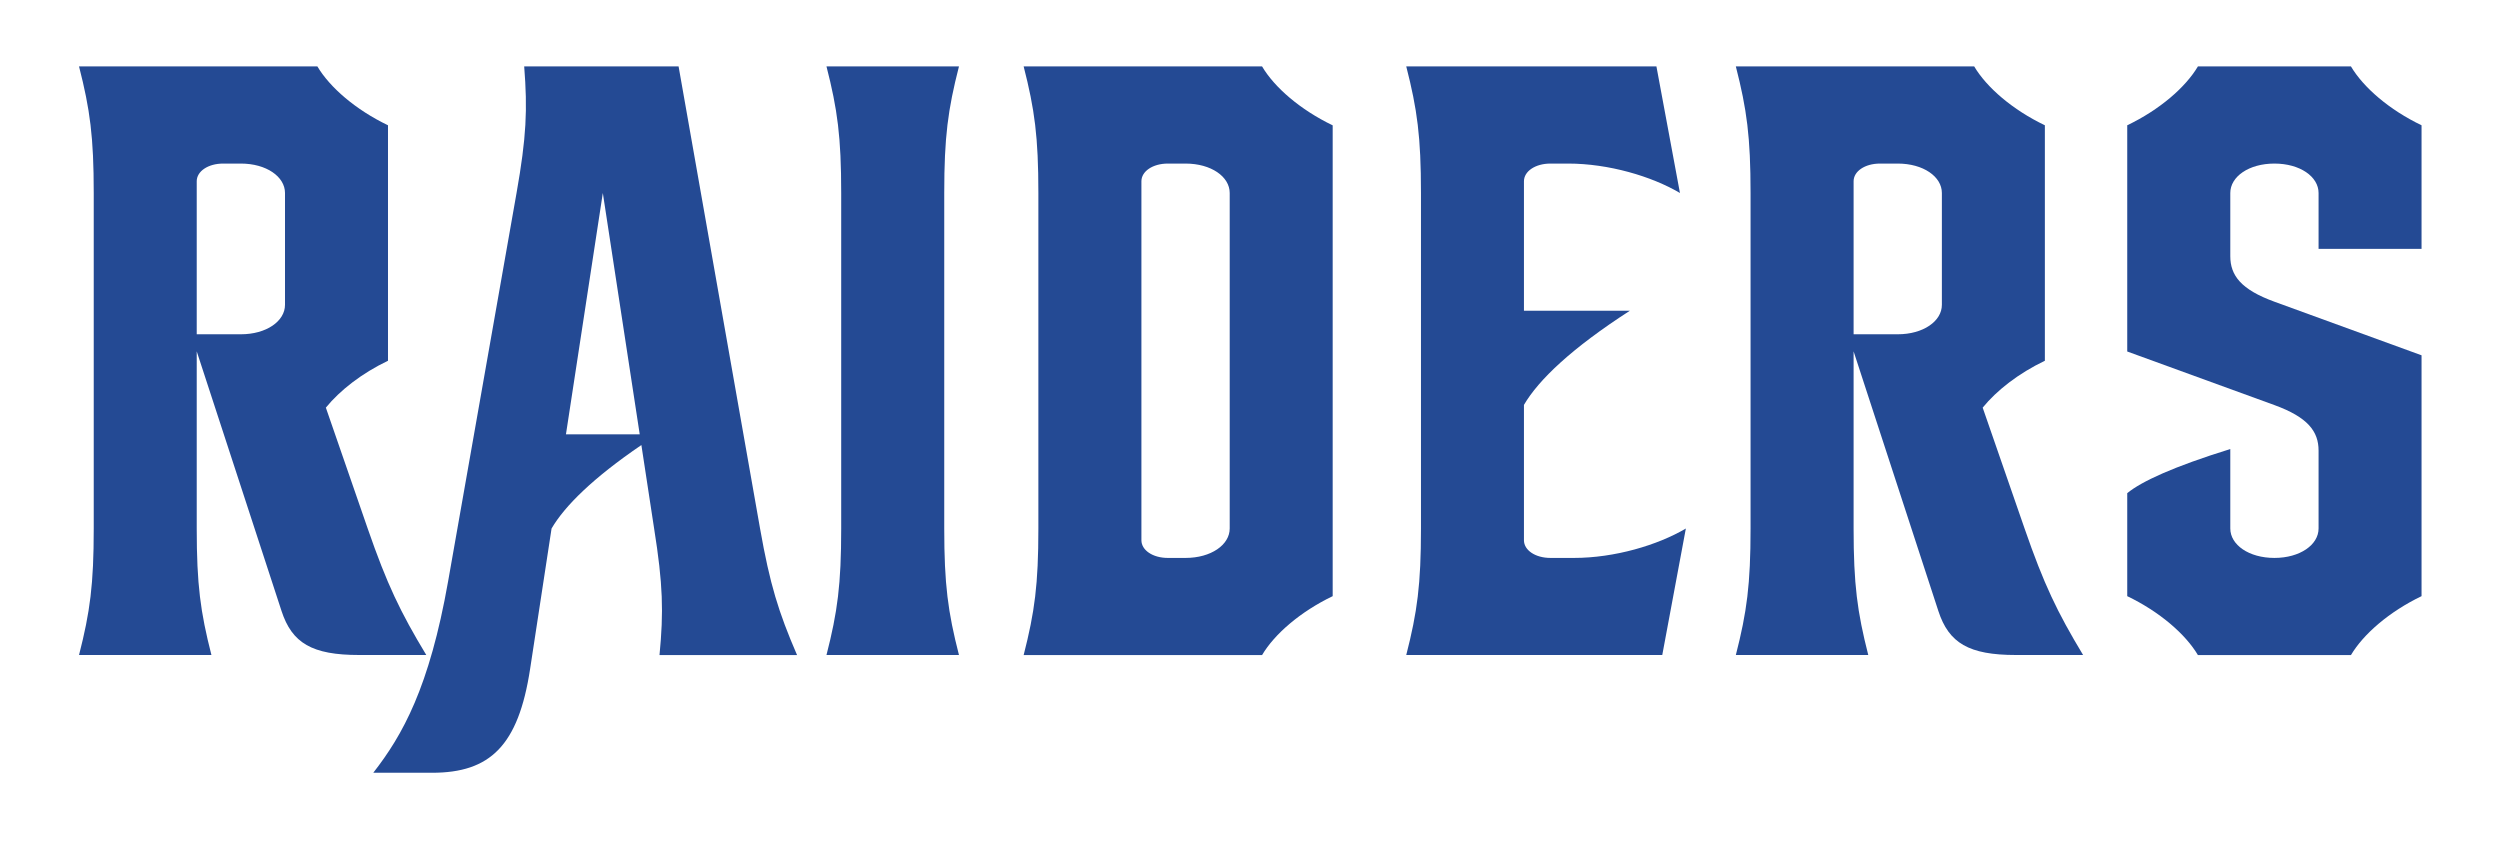
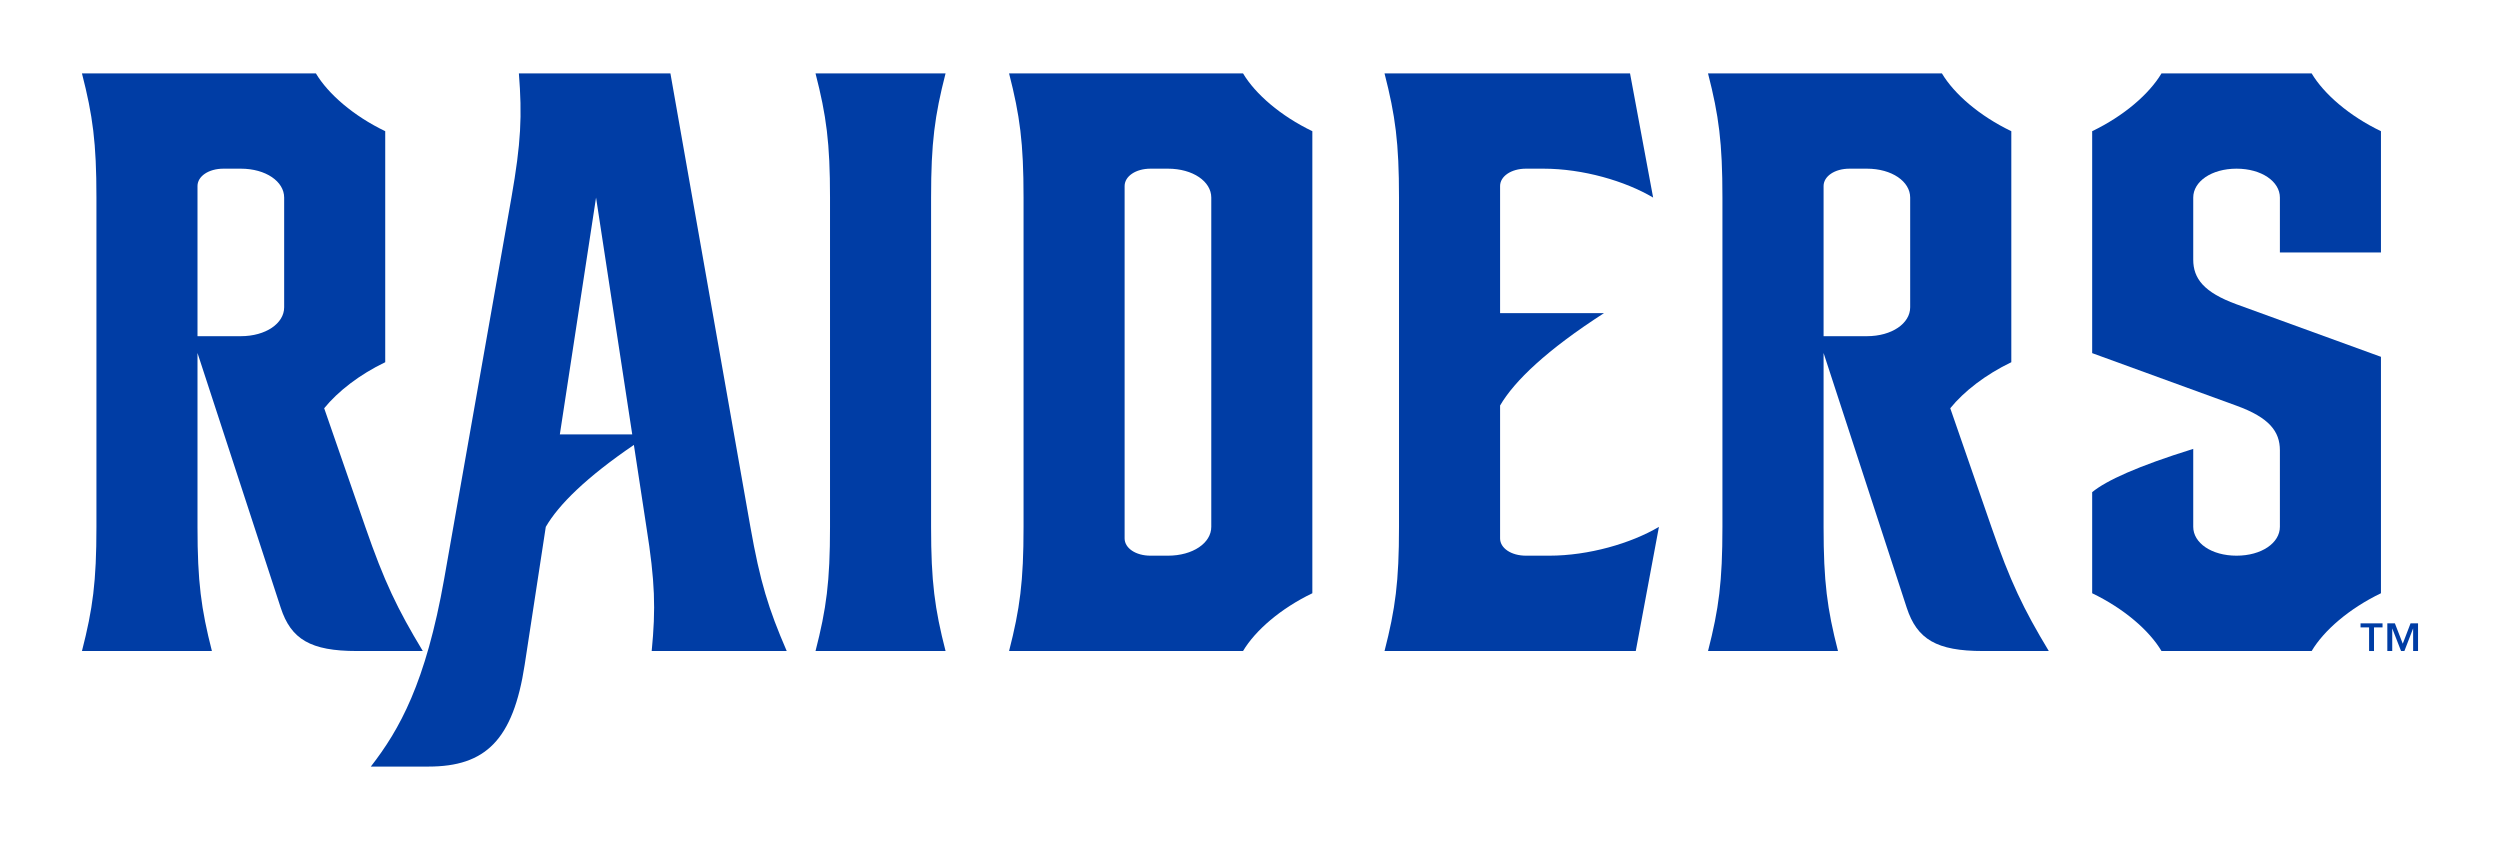
- <svg xmlns="http://www.w3.org/2000/svg" width="152" height="51.5" viewBox="0 0 152 51.5">
-   <path fill-rule="nonzero" fill="#244a94" d="M 34.41 26.406 L 36.652 11.734 L 38.895 26.406 Z M 48.461 39.828 C 47.328 37.203 46.812 35.535 46.211 32.133 L 41.258 4.039 L 31.871 4.039 C 32.078 6.664 32.008 8.328 31.406 11.734 L 27.246 35.34 C 26.105 41.809 24.473 44.703 22.695 46.984 L 26.27 46.984 C 29.793 46.984 31.516 45.348 32.23 40.676 L 33.535 32.133 C 34.34 30.758 36.059 29.059 38.996 27.059 L 39.77 32.133 C 40.312 35.535 40.352 37.203 40.098 39.828 Z M 48.461 39.828 " />
-   <path fill-rule="nonzero" fill="#244a94" d="M 95.699 33.922 L 94.27 33.922 C 93.336 33.922 92.656 33.445 92.656 32.848 L 92.656 24.617 C 93.547 23.094 95.555 21.176 99.098 18.891 L 92.656 18.891 L 92.656 11.02 C 92.656 10.422 93.336 9.945 94.27 9.945 L 95.34 9.945 C 97.801 9.945 100.414 10.715 102.141 11.734 L 100.711 4.039 L 85.5 4.039 C 86.172 6.664 86.395 8.328 86.395 11.734 L 86.395 32.133 C 86.395 35.535 86.172 37.203 85.5 39.824 L 101.066 39.824 L 102.5 32.133 C 100.773 33.152 98.16 33.922 95.699 33.922 " />
-   <path fill-rule="nonzero" fill="#244a94" d="M 129.336 29.984 C 130.203 29.27 132.156 28.371 135.602 27.301 L 135.602 32.133 C 135.602 33.125 136.73 33.922 138.285 33.922 C 139.836 33.922 140.969 33.125 140.969 32.133 L 140.969 27.395 C 140.969 26.227 140.312 25.367 138.285 24.629 L 129.336 21.371 L 129.336 7.617 C 131.301 6.676 132.875 5.316 133.633 4.039 L 142.938 4.039 C 143.695 5.316 145.266 6.676 147.23 7.617 L 147.23 15.133 L 140.969 15.133 L 140.969 11.734 C 140.969 10.738 139.836 9.945 138.285 9.945 C 136.73 9.945 135.602 10.738 135.602 11.734 L 135.602 15.578 C 135.602 16.746 136.254 17.605 138.285 18.344 L 147.23 21.602 L 147.23 36.246 C 145.266 37.191 143.695 38.551 142.938 39.828 L 133.633 39.828 C 132.875 38.551 131.301 37.191 129.336 36.246 Z M 129.336 29.984 " />
-   <path fill-rule="nonzero" fill="#244a94" d="M 58.305 4.039 C 57.633 6.664 57.41 8.332 57.41 11.734 L 57.41 32.133 C 57.41 35.535 57.633 37.203 58.305 39.824 L 50.25 39.824 C 50.922 37.203 51.145 35.535 51.145 32.133 L 51.145 11.734 C 51.145 8.332 50.922 6.664 50.25 4.039 Z M 58.305 4.039 " />
-   <path fill-rule="nonzero" fill="#244a94" d="M 11.961 11.02 C 11.961 10.422 12.641 9.945 13.57 9.945 L 14.645 9.945 C 16.195 9.945 17.328 10.742 17.328 11.734 L 17.328 18.535 C 17.328 19.527 16.195 20.324 14.645 20.324 L 11.961 20.324 Z M 22.355 32.133 L 19.812 24.785 C 20.664 23.738 21.996 22.695 23.59 21.934 L 23.59 7.617 C 21.629 6.676 20.055 5.316 19.297 4.039 L 4.805 4.039 C 5.477 6.664 5.699 8.332 5.699 11.734 L 5.699 32.133 C 5.699 35.535 5.477 37.203 4.805 39.824 L 12.855 39.824 C 12.184 37.203 11.961 35.535 11.961 32.133 L 11.961 21.363 L 17.117 37.148 C 17.754 39.098 18.969 39.824 21.832 39.824 L 25.918 39.824 C 24.336 37.203 23.535 35.535 22.355 32.133 " />
-   <path fill-rule="nonzero" fill="#244a94" d="M 112.699 11.02 C 112.699 10.422 113.375 9.945 114.309 9.945 L 115.383 9.945 C 116.934 9.945 118.066 10.738 118.066 11.734 L 118.066 18.535 C 118.066 19.527 116.934 20.324 115.383 20.324 L 112.699 20.324 Z M 123.094 32.133 L 120.547 24.785 C 121.398 23.738 122.734 22.695 124.328 21.934 L 124.328 7.617 C 122.363 6.676 120.789 5.316 120.031 4.039 L 105.539 4.039 C 106.211 6.664 106.434 8.332 106.434 11.734 L 106.434 32.133 C 106.434 35.535 106.211 37.203 105.539 39.824 L 113.59 39.824 C 112.922 37.203 112.699 35.535 112.699 32.133 L 112.699 21.363 L 117.852 37.148 C 118.488 39.098 119.703 39.824 122.57 39.824 L 126.652 39.824 C 125.074 37.203 124.273 35.535 123.094 32.133 " />
-   <path fill-rule="nonzero" fill="#244a94" d="M 74.766 32.133 C 74.766 33.125 73.633 33.922 72.082 33.922 L 71.008 33.922 C 70.078 33.922 69.398 33.445 69.398 32.848 L 69.398 11.02 C 69.398 10.422 70.078 9.945 71.008 9.945 L 72.082 9.945 C 73.633 9.945 74.766 10.738 74.766 11.734 Z M 76.734 4.039 L 62.238 4.039 C 62.91 6.664 63.133 8.332 63.133 11.734 L 63.133 32.133 C 63.133 35.535 62.91 37.203 62.238 39.828 L 76.734 39.828 C 77.488 38.551 79.062 37.191 81.027 36.246 L 81.027 7.621 C 79.062 6.676 77.488 5.316 76.734 4.039 " />
+ <svg xmlns="http://www.w3.org/2000/svg" width="143" height="48.5" viewBox="0 0 143 48.5">
+   <path fill-rule="nonzero" fill="#003da5" d="M 32.023 24.848 L 34.094 11.301 L 36.164 24.848 Z M 38.348 4.199 L 29.68 4.199 C 29.871 6.621 29.805 8.16 29.254 11.301 L 25.41 33.094 C 24.355 39.07 22.848 41.742 21.211 43.848 L 24.508 43.848 C 27.762 43.848 29.352 42.34 30.012 38.023 L 31.219 30.137 C 31.957 28.863 33.547 27.297 36.258 25.449 L 36.973 30.137 C 37.473 33.277 37.512 34.816 37.277 37.238 L 45 37.238 C 43.953 34.816 43.477 33.277 42.922 30.137 Z M 38.348 4.199 " />
+   <path fill-rule="nonzero" fill="#003da5" d="M 87.289 31.785 C 86.43 31.785 85.805 31.348 85.805 30.797 L 85.805 23.195 C 86.625 21.789 88.48 20.016 91.75 17.91 L 85.805 17.91 L 85.805 10.641 C 85.805 10.09 86.43 9.648 87.289 9.648 L 88.281 9.648 C 90.555 9.648 92.969 10.359 94.559 11.301 L 93.238 4.199 L 79.195 4.199 C 79.816 6.621 80.023 8.16 80.023 11.301 L 80.023 30.137 C 80.023 33.277 79.816 34.816 79.195 37.238 L 93.566 37.238 L 94.891 30.137 C 93.297 31.078 90.883 31.785 88.613 31.785 Z M 87.289 31.785 " />
+   <path fill-rule="nonzero" fill="#003da5" d="M 136.191 20.41 L 127.93 17.406 C 126.059 16.723 125.453 15.93 125.453 14.852 L 125.453 11.301 C 125.453 10.383 126.496 9.648 127.93 9.648 C 129.363 9.648 130.41 10.383 130.41 11.301 L 130.41 14.441 L 136.191 14.441 L 136.191 7.504 C 134.379 6.633 132.926 5.375 132.227 4.199 L 123.637 4.199 C 122.938 5.375 121.484 6.633 119.672 7.504 L 119.672 20.199 L 127.93 23.207 C 129.805 23.887 130.41 24.684 130.41 25.758 L 130.41 30.133 C 130.41 31.055 129.363 31.785 127.93 31.785 C 126.496 31.785 125.453 31.055 125.453 30.133 L 125.453 25.676 C 122.273 26.664 120.469 27.492 119.672 28.152 L 119.672 33.934 C 121.484 34.805 122.938 36.059 123.637 37.238 L 132.227 37.238 C 132.926 36.059 134.379 34.805 136.191 33.934 Z M 136.191 20.41 " />
+   <path fill-rule="nonzero" fill="#003da5" d="M 54.086 4.199 L 46.648 4.199 C 47.27 6.621 47.477 8.16 47.477 11.301 L 47.477 30.133 C 47.477 33.277 47.27 34.816 46.648 37.238 L 54.086 37.238 C 53.465 34.816 53.258 33.277 53.258 30.133 L 53.258 11.301 C 53.258 8.16 53.465 6.621 54.086 4.199 " />
+   <path fill-rule="nonzero" fill="#003da5" d="M 16.254 17.578 C 16.254 18.496 15.207 19.23 13.773 19.23 L 11.297 19.23 L 11.297 10.641 C 11.297 10.09 11.922 9.648 12.785 9.648 L 13.773 9.648 C 15.207 9.648 16.254 10.383 16.254 11.301 Z M 20.895 30.137 L 18.543 23.352 C 19.332 22.383 20.562 21.426 22.035 20.719 L 22.035 7.504 C 20.223 6.633 18.77 5.375 18.07 4.199 L 4.688 4.199 C 5.309 6.621 5.516 8.16 5.516 11.301 L 5.516 30.137 C 5.516 33.277 5.309 34.816 4.688 37.238 L 12.121 37.238 C 11.504 34.816 11.297 33.277 11.297 30.137 L 11.297 20.191 L 16.059 34.766 C 16.645 36.566 17.766 37.238 20.41 37.238 L 24.184 37.238 C 22.723 34.816 21.984 33.277 20.895 30.137 " />
+   <path fill-rule="nonzero" fill="#003da5" d="M 109.262 17.578 C 109.262 18.496 108.219 19.23 106.785 19.23 L 104.309 19.23 L 104.309 10.641 C 104.309 10.09 104.934 9.648 105.793 9.648 L 106.785 9.648 C 108.219 9.648 109.262 10.383 109.262 11.301 Z M 111.555 23.352 C 112.34 22.383 113.574 21.426 115.047 20.719 L 115.047 7.504 C 113.23 6.633 111.777 5.375 111.078 4.199 L 97.699 4.199 C 98.32 6.621 98.523 8.16 98.523 11.301 L 98.523 30.137 C 98.523 33.277 98.32 34.816 97.699 37.238 L 105.133 37.238 C 104.512 34.816 104.309 33.277 104.309 30.137 L 104.309 20.191 L 109.066 34.766 C 109.656 36.566 110.773 37.238 113.422 37.238 L 117.191 37.238 C 115.734 34.816 114.992 33.277 113.906 30.137 Z M 111.555 23.352 " />
+   <path fill-rule="nonzero" fill="#003da5" d="M 69.285 30.137 C 69.285 31.055 68.238 31.785 66.805 31.785 L 65.812 31.785 C 64.953 31.785 64.328 31.348 64.328 30.797 L 64.328 10.641 C 64.328 10.09 64.953 9.648 65.812 9.648 L 66.805 9.648 C 68.238 9.648 69.285 10.383 69.285 11.301 Z M 71.102 4.199 L 57.719 4.199 C 58.34 6.621 58.547 8.16 58.547 11.301 L 58.547 30.137 C 58.547 33.277 58.34 34.816 57.719 37.238 L 71.102 37.238 C 71.801 36.062 73.254 34.805 75.066 33.934 L 75.066 7.504 C 73.254 6.633 71.801 5.375 71.102 4.199 " />
+   <path fill-rule="nonzero" fill="#003da5" d="M 135.023 35.887 L 135.512 35.887 L 135.512 37.238 L 135.793 37.238 L 135.793 35.887 L 136.281 35.887 L 136.281 35.656 L 135.023 35.656 Z M 135.023 35.887 " />
+   <path fill-rule="nonzero" fill="#003da5" d="M 137.883 35.656 L 137.438 36.82 L 136.988 35.656 L 136.555 35.656 L 136.555 37.238 L 136.836 37.238 L 136.836 35.953 L 136.84 35.953 L 137.34 37.238 L 137.531 37.238 L 138.027 35.953 L 138.031 35.953 L 138.031 37.238 L 138.312 37.238 L 138.312 35.656 Z M 137.883 35.656 " />
</svg>
